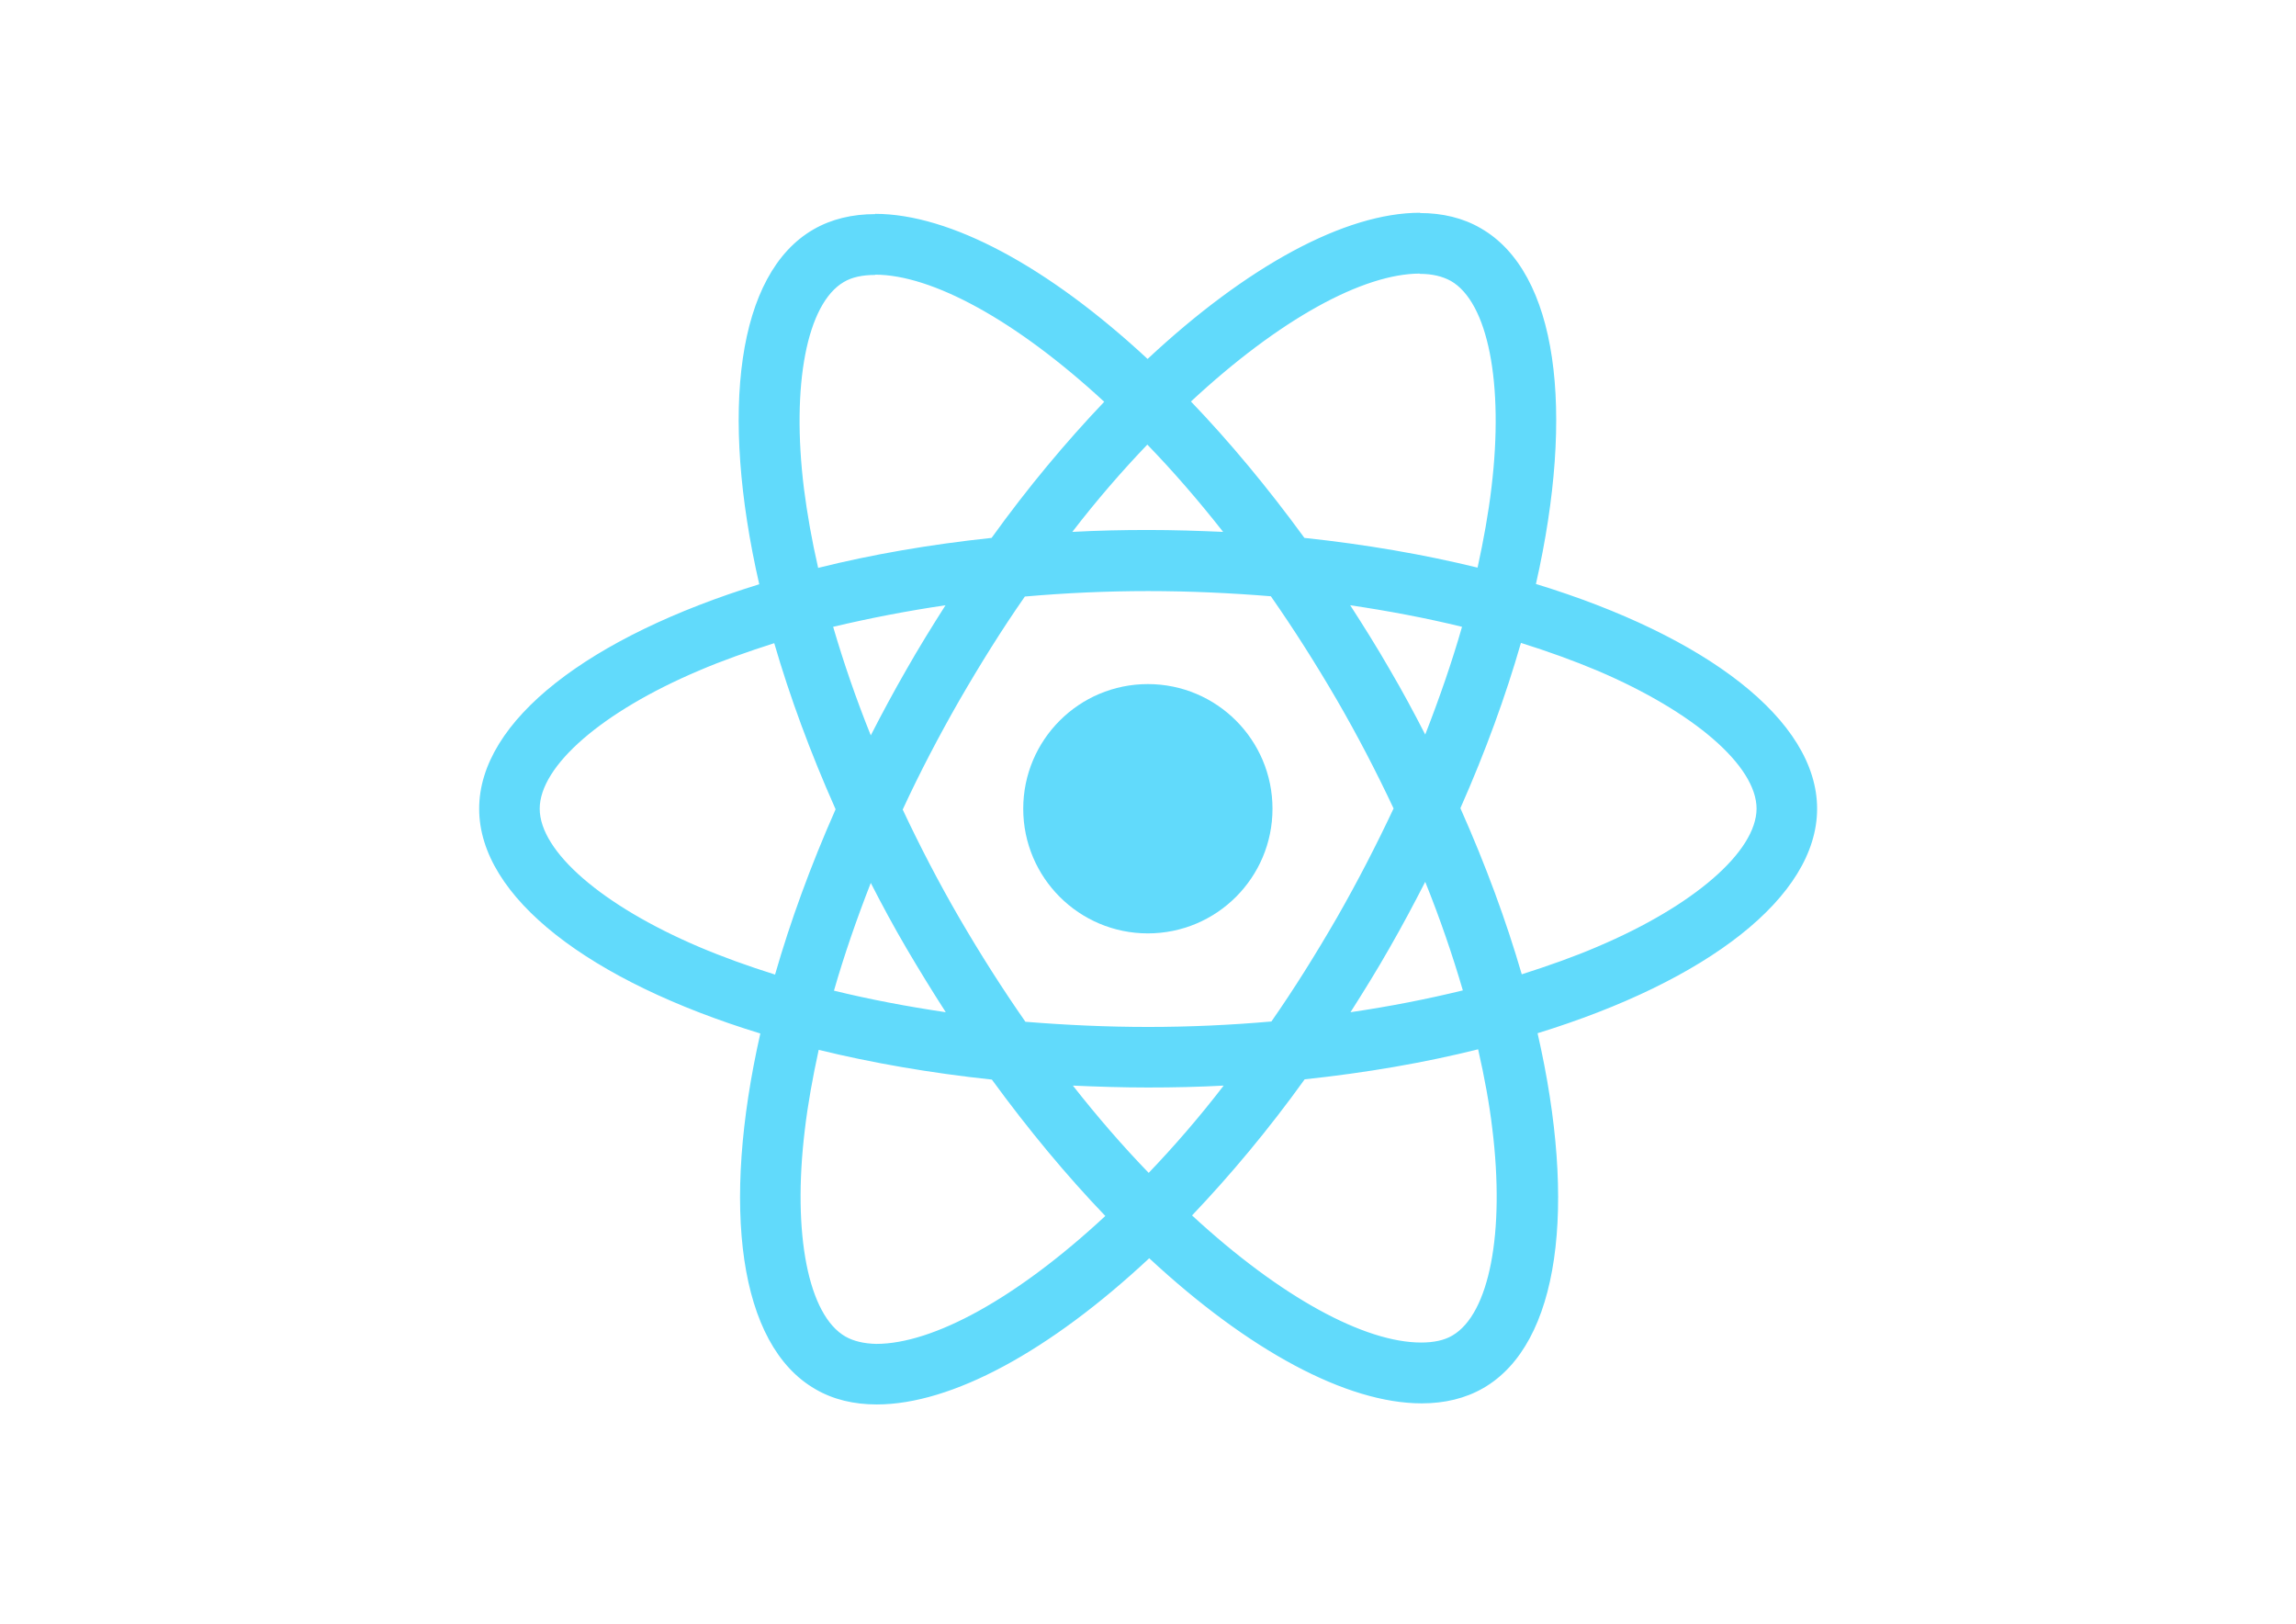
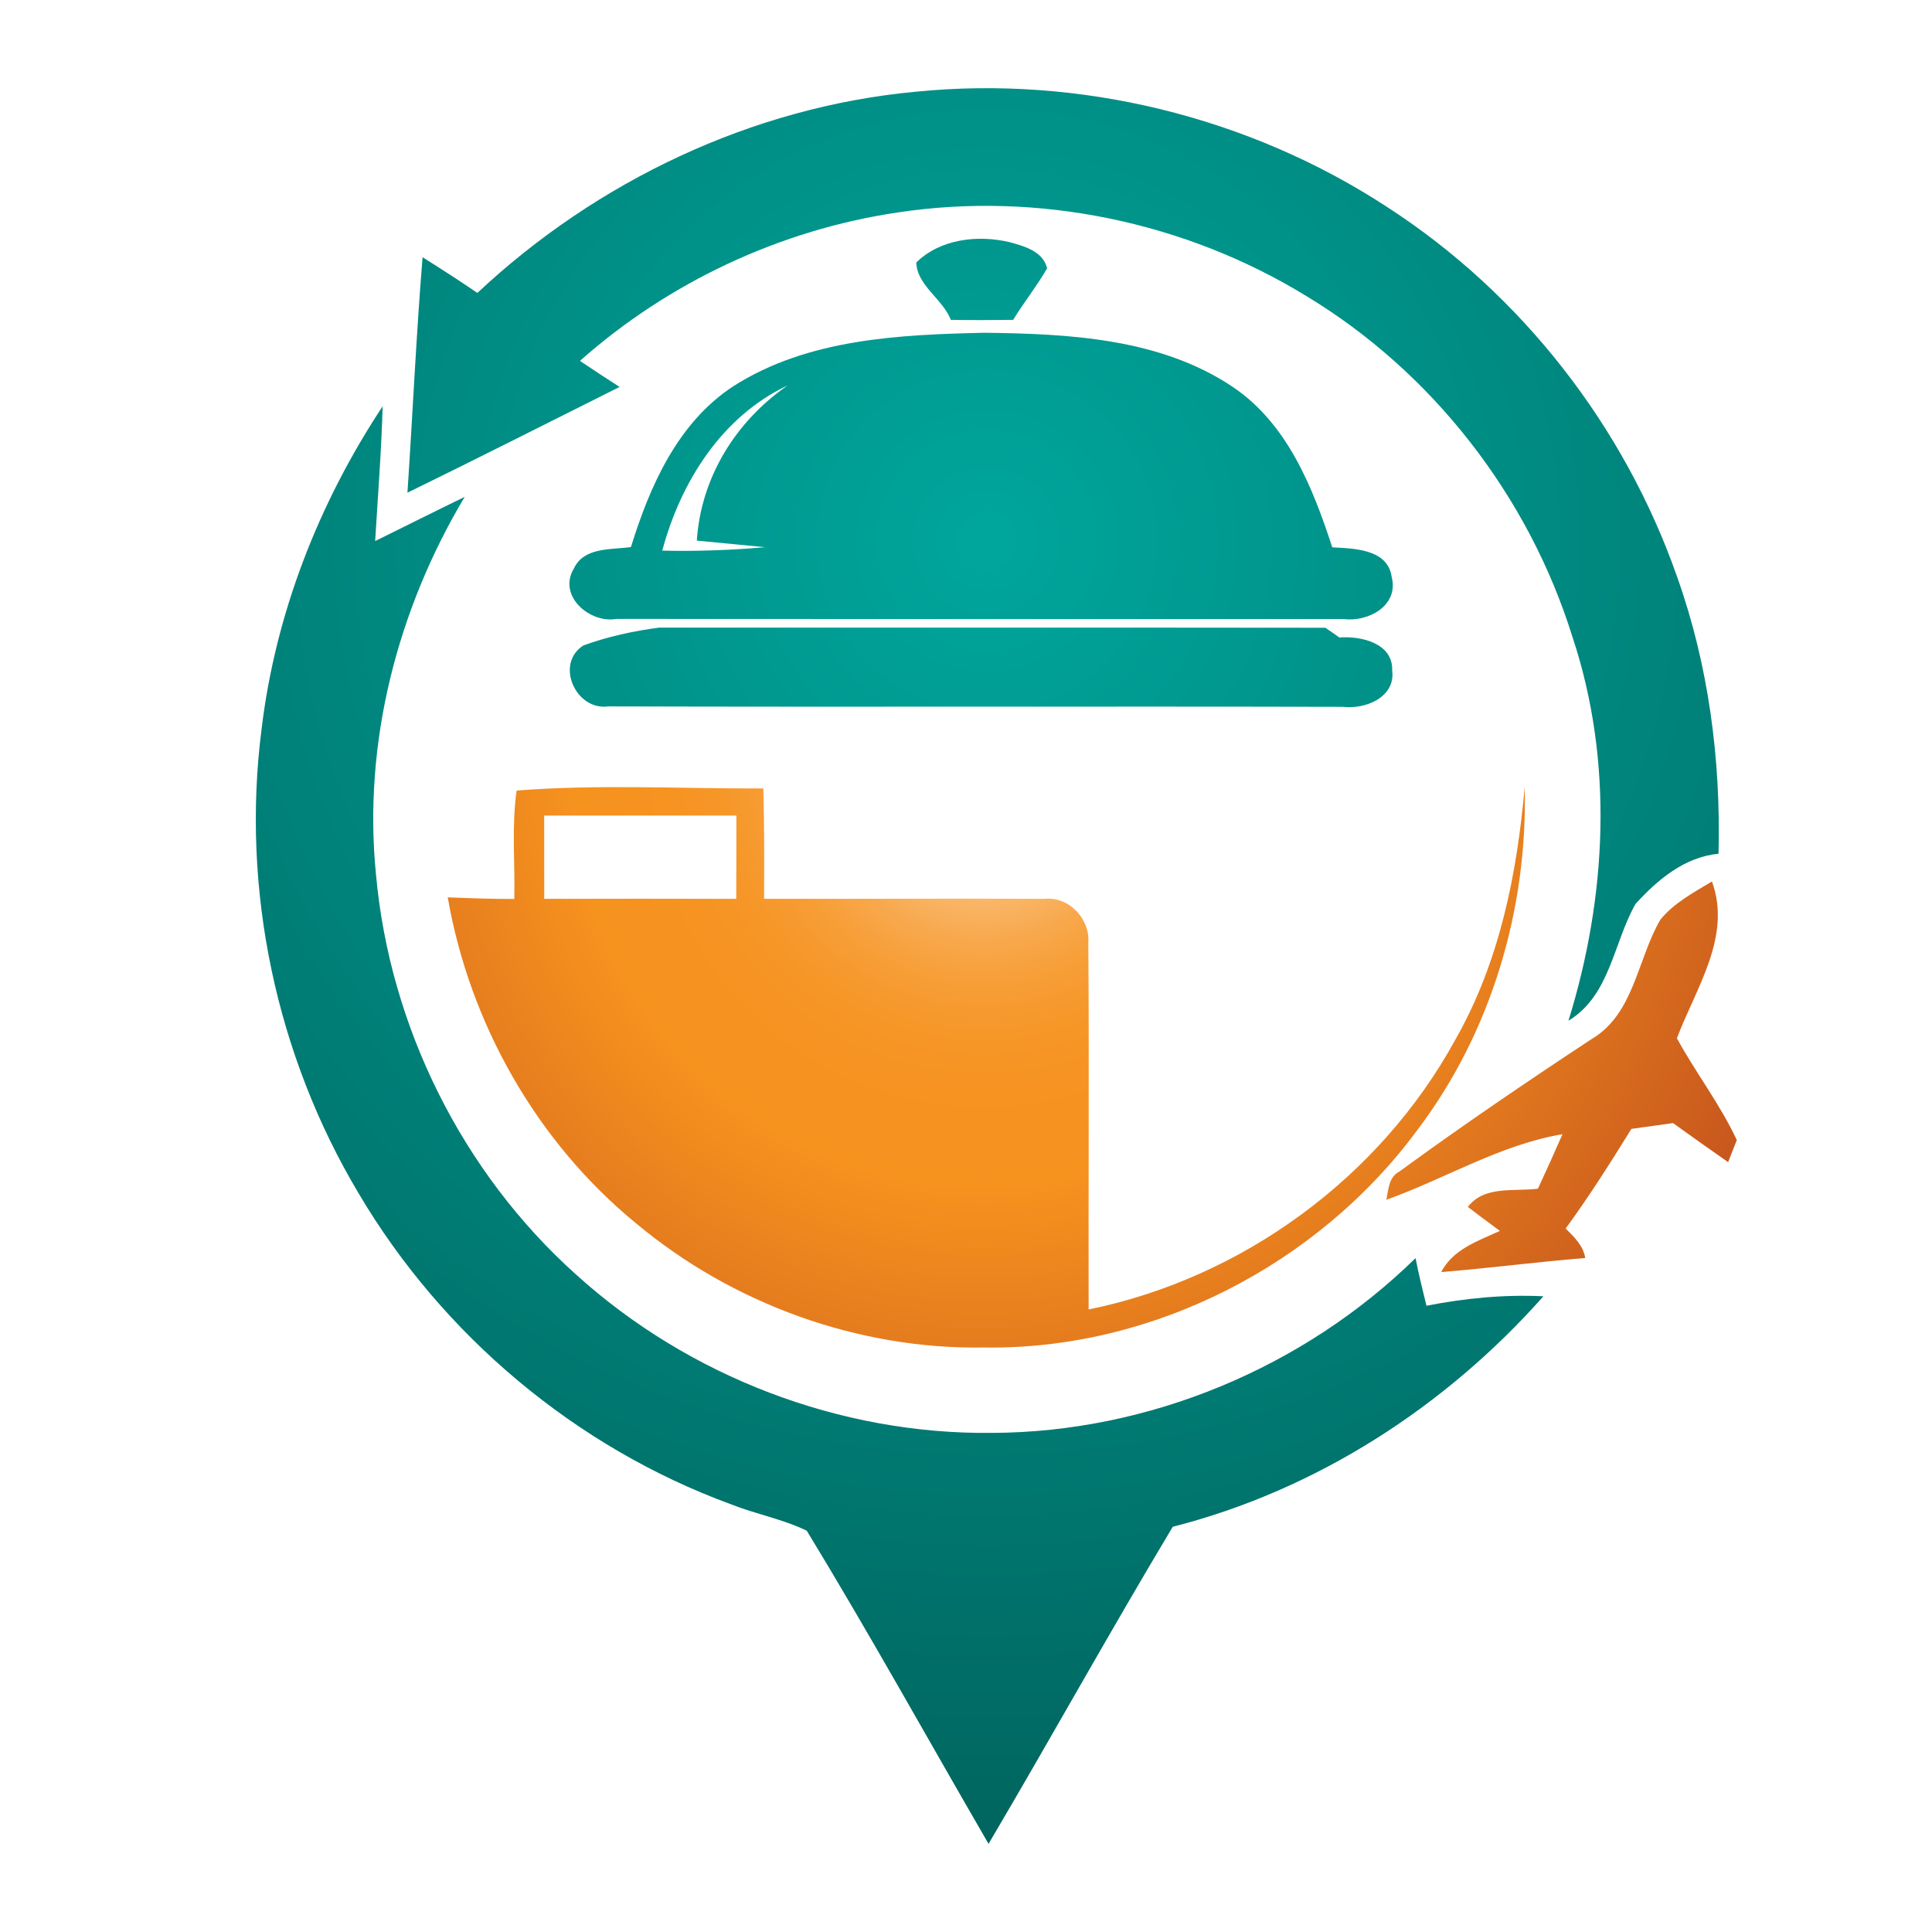
- <svg xmlns="http://www.w3.org/2000/svg" viewBox="0 0 841.9 595.3">
-   <g fill="#61DAFB">
-     <path d="M666.3 296.5c0-32.5-40.7-63.3-103.1-82.4 14.4-63.6 8-114.2-20.2-130.4-6.5-3.8-14.1-5.6-22.4-5.6v22.3c4.6 0 8.3.9 11.4 2.6 13.6 7.8 19.5 37.5 14.9 75.7-1.1 9.4-2.9 19.3-5.1 29.4-19.6-4.8-41-8.5-63.5-10.9-13.5-18.5-27.5-35.3-41.6-50 32.6-30.3 63.2-46.9 84-46.9V78c-27.5 0-63.5 19.6-99.9 53.6-36.4-33.8-72.4-53.2-99.9-53.2v22.3c20.7 0 51.4 16.5 84 46.6-14 14.7-28 31.4-41.3 49.9-22.6 2.4-44 6.1-63.6 11-2.3-10-4-19.7-5.2-29-4.7-38.2 1.1-67.9 14.6-75.8 3-1.8 6.9-2.6 11.5-2.6V78.5c-8.4 0-16 1.8-22.6 5.6-28.1 16.2-34.4 66.7-19.9 130.1-62.2 19.2-102.7 49.9-102.7 82.3 0 32.5 40.7 63.3 103.1 82.4-14.4 63.6-8 114.2 20.2 130.4 6.5 3.8 14.1 5.6 22.5 5.6 27.5 0 63.5-19.6 99.9-53.6 36.4 33.8 72.4 53.2 99.9 53.2 8.4 0 16-1.8 22.6-5.6 28.1-16.2 34.4-66.7 19.9-130.1 62-19.1 102.5-49.9 102.5-82.3zm-130.2-66.7c-3.7 12.9-8.3 26.2-13.5 39.5-4.1-8-8.4-16-13.1-24-4.6-8-9.5-15.8-14.4-23.4 14.2 2.1 27.9 4.7 41 7.9zm-45.8 106.5c-7.8 13.5-15.8 26.3-24.1 38.2-14.9 1.3-30 2-45.2 2-15.1 0-30.2-.7-45-1.9-8.3-11.9-16.4-24.6-24.2-38-7.6-13.1-14.5-26.4-20.8-39.8 6.2-13.4 13.2-26.8 20.7-39.9 7.8-13.5 15.8-26.3 24.1-38.2 14.9-1.3 30-2 45.2-2 15.1 0 30.2.7 45 1.9 8.3 11.9 16.4 24.6 24.2 38 7.6 13.1 14.5 26.4 20.8 39.8-6.3 13.4-13.2 26.8-20.7 39.9zm32.3-13c5.4 13.4 10 26.8 13.8 39.8-13.1 3.2-26.9 5.9-41.2 8 4.9-7.7 9.8-15.6 14.4-23.7 4.6-8 8.9-16.1 13-24.1zM421.2 430c-9.3-9.6-18.6-20.3-27.8-32 9 .4 18.2.7 27.5.7 9.4 0 18.7-.2 27.8-.7-9 11.7-18.3 22.4-27.5 32zm-74.4-58.9c-14.2-2.1-27.9-4.7-41-7.9 3.7-12.9 8.3-26.2 13.5-39.5 4.1 8 8.4 16 13.1 24 4.7 8 9.5 15.8 14.4 23.4zM420.7 163c9.3 9.6 18.6 20.3 27.8 32-9-.4-18.2-.7-27.5-.7-9.4 0-18.7.2-27.8.7 9-11.7 18.3-22.4 27.5-32zm-74 58.9c-4.9 7.7-9.8 15.6-14.4 23.7-4.6 8-8.9 16-13 24-5.4-13.4-10-26.8-13.8-39.8 13.1-3.1 26.9-5.8 41.2-7.9zm-90.5 125.2c-35.4-15.1-58.3-34.9-58.3-50.6 0-15.7 22.9-35.6 58.3-50.6 8.6-3.7 18-7 27.7-10.1 5.7 19.6 13.2 40 22.5 60.9-9.2 20.8-16.6 41.1-22.2 60.6-9.9-3.1-19.3-6.5-28-10.2zM310 490c-13.6-7.8-19.5-37.5-14.9-75.7 1.1-9.4 2.9-19.3 5.1-29.4 19.6 4.8 41 8.5 63.5 10.9 13.5 18.5 27.5 35.3 41.6 50-32.6 30.3-63.2 46.9-84 46.9-4.5-.1-8.3-1-11.3-2.7zm237.2-76.2c4.7 38.2-1.1 67.9-14.6 75.8-3 1.8-6.9 2.6-11.5 2.6-20.7 0-51.4-16.5-84-46.6 14-14.7 28-31.4 41.3-49.9 22.6-2.4 44-6.1 63.6-11 2.3 10.1 4.1 19.8 5.2 29.1zm38.5-66.7c-8.6 3.7-18 7-27.7 10.1-5.7-19.6-13.2-40-22.5-60.9 9.2-20.8 16.6-41.1 22.2-60.6 9.9 3.1 19.3 6.5 28.1 10.2 35.4 15.1 58.3 34.9 58.3 50.6-.1 15.7-23 35.6-58.4 50.6zM320.8 78.4z" />
-     <circle cx="420.9" cy="296.5" r="45.7" />
-     <path d="M520.5 78.1z" />
+ <svg xmlns="http://www.w3.org/2000/svg" version="1.1" id="Layer_1" x="0px" y="0px" width="100px" height="100px" viewBox="0 0 100 100" enable-background="new 0 0 100 100" xml:space="preserve">
+   <g>
+     <g>
+       <radialGradient id="SVGID_1_" cx="51.086" cy="27.98" r="104.021" gradientUnits="userSpaceOnUse">
+         <stop offset="0" style="stop-color:#00A69C" />
+         <stop offset="1" style="stop-color:#00423D" />
+       </radialGradient>
+       <path fill="url(#SVGID_1_)" d="M47.425,13.587c1.248-1.225,3.193-1.441,4.829-1.054c0.76,0.209,1.736,0.473,1.945,1.356    c-0.535,0.923-1.201,1.76-1.759,2.667c-1.085,0.016-2.155,0.016-3.225,0C48.789,15.463,47.471,14.789,47.425,13.587z" />
+       <g>
+         <radialGradient id="SVGID_2_" cx="51.085" cy="27.978" r="104.005" gradientUnits="userSpaceOnUse">
+           <stop offset="0" style="stop-color:#00A69C" />
+           <stop offset="1" style="stop-color:#00423D" />
+         </radialGradient>
+         <path fill="url(#SVGID_2_)" d="M37.96,19.99c3.845-2.457,8.581-2.667,13.007-2.767c4.373,0.054,9.07,0.287,12.821,2.79     c2.838,1.899,4.155,5.202,5.17,8.317c1.14,0.063,2.877,0.085,3.078,1.542c0.372,1.488-1.225,2.333-2.497,2.171     c-12.541,0-25.083,0-37.625-0.008c-1.395,0.248-3.057-1.194-2.213-2.604c0.523-1.124,1.922-0.969,2.957-1.116     C33.634,25.152,35.084,21.866,37.96,19.99z M34.278,28.501c1.775,0.039,3.558-0.022,5.325-0.178     c-1.178-0.116-2.357-0.225-3.535-0.341c0.21-3.271,2.023-6.186,4.698-8.031C37.348,21.563,35.231,24.952,34.278,28.501z" />
+       </g>
+       <radialGradient id="SVGID_3_" cx="51.085" cy="27.98" r="104.006" gradientUnits="userSpaceOnUse">
+         <stop offset="0" style="stop-color:#00A69C" />
+         <stop offset="1" style="stop-color:#00423D" />
+       </radialGradient>
+       <path fill="url(#SVGID_3_)" d="M13.539,37.741c0.713-5.968,2.957-11.705,6.267-16.712c-0.066,2.325-0.248,4.65-0.388,6.976    c1.542-0.759,3.085-1.535,4.635-2.287c-3.488,5.837-5.271,12.744-4.592,19.542c0.708,7.867,4.465,15.433,10.359,20.713    c5.83,5.279,13.666,8.286,21.535,8.193c8.107-0.031,16.123-3.372,21.913-9.046c0.162,0.821,0.364,1.651,0.565,2.465    c1.992-0.388,4.016-0.59,6.054-0.489c-5.077,5.721-11.743,10.03-19.185,11.93c-3.256,5.427-6.317,10.962-9.535,16.411    c-3.131-5.396-6.162-10.876-9.41-16.209c-1.256-0.605-2.651-0.86-3.938-1.372c-8.011-2.938-14.914-8.737-19.25-16.077    C14.291,54.625,12.473,46.02,13.539,37.741z" />
+       <radialGradient id="SVGID_4_" cx="51.083" cy="27.98" r="104.01" gradientUnits="userSpaceOnUse">
+         <stop offset="0" style="stop-color:#00A69C" />
+         <stop offset="1" style="stop-color:#00423D" />
+       </radialGradient>
+       <path fill="url(#SVGID_4_)" d="M30.197,33.408c1.256-0.457,2.601-0.752,3.926-0.923c11.497,0.008,22.984-0.008,34.48,0.008    c0.178,0.124,0.542,0.372,0.721,0.503c1.116-0.085,2.782,0.287,2.735,1.706c0.179,1.403-1.402,2.023-2.558,1.884    c-12.674-0.032-25.347,0.015-38.021-0.023C29.802,36.795,28.705,34.361,30.197,33.408z" />
+     </g>
+     <g>
+       <radialGradient id="SVGID_5_" cx="51.085" cy="27.98" r="104.009" gradientUnits="userSpaceOnUse">
+         <stop offset="0" style="stop-color:#00A69C" />
+         <stop offset="1" style="stop-color:#00423D" />
+       </radialGradient>
+       <path fill="url(#SVGID_5_)" d="M24.709,15.161c6.174-5.783,14.212-9.62,22.662-10.411c8.511-0.86,17.301,1.295,24.456,5.984    c6.922,4.481,12.255,11.333,14.977,19.115c1.635,4.582,2.271,9.48,2.146,14.341c-1.751,0.163-3.162,1.349-4.295,2.597    c-1.146,2.007-1.315,4.745-3.472,6.045c1.993-6.426,2.349-13.449,0.201-19.882c-2.263-7.271-7.239-13.682-13.758-17.62    c-6.264-3.845-13.892-5.434-21.163-4.333c-6.077,0.899-11.86,3.613-16.445,7.682c0.679,0.458,1.365,0.907,2.051,1.349    c-3.663,1.829-7.306,3.682-10.98,5.473c0.271-4.063,0.453-8.124,0.783-12.186C22.829,13.913,23.774,14.525,24.709,15.161z" />
+     </g>
+     <g>
+       <g>
+         <radialGradient id="SVGID_6_" cx="50.872" cy="40.114" r="60.648" gradientUnits="userSpaceOnUse">
+           <stop offset="0" style="stop-color:#FFFFFF" />
+           <stop offset="0.021" style="stop-color:#FDEDD9" />
+           <stop offset="0.048" style="stop-color:#FCD7AD" />
+           <stop offset="0.077" style="stop-color:#FAC587" />
+           <stop offset="0.109" style="stop-color:#F9B566" />
+           <stop offset="0.142" style="stop-color:#F8A84C" />
+           <stop offset="0.179" style="stop-color:#F79E37" />
+           <stop offset="0.22" style="stop-color:#F69729" />
+           <stop offset="0.27" style="stop-color:#F69321" />
+           <stop offset="0.351" style="stop-color:#F6921E" />
+           <stop offset="0.824" style="stop-color:#BA461D" />
+           <stop offset="1" style="stop-color:#BA461D" />
+         </radialGradient>
+         <path fill="url(#SVGID_6_)" d="M26.74,40.919c4.232-0.333,8.515-0.093,12.771-0.109c0.054,1.907,0.046,3.806,0.039,5.713     c4.829,0.008,9.666-0.023,14.503,0c1.271-0.139,2.379,1.039,2.278,2.294c0.047,6.317,0,12.644,0.016,18.961     c7.969-1.627,15.093-6.844,18.991-13.983c2.271-3.984,3.179-8.535,3.581-13.062c0.155,6.31-1.721,12.681-5.542,17.737     c-5.154,6.999-13.729,11.41-22.441,11.277c-6.518,0.108-13.021-2.256-18.014-6.427c-5.144-4.216-8.608-10.332-9.748-16.874     c1.144,0.046,2.294,0.085,3.446,0.085C26.662,44.663,26.477,42.78,26.74,40.919z M28.166,42.214c0,1.434,0,2.868,0.004,4.31     c3.31-0.008,6.627-0.008,9.937,0c0.008-1.441,0.008-2.875,0.008-4.31C34.797,42.214,31.479,42.214,28.166,42.214z" />
+       </g>
+       <radialGradient id="SVGID_7_" cx="50.867" cy="40.111" r="60.651" gradientUnits="userSpaceOnUse">
+         <stop offset="0" style="stop-color:#FFFFFF" />
+         <stop offset="0.021" style="stop-color:#FDEDD9" />
+         <stop offset="0.048" style="stop-color:#FCD7AD" />
+         <stop offset="0.077" style="stop-color:#FAC587" />
+         <stop offset="0.109" style="stop-color:#F9B566" />
+         <stop offset="0.142" style="stop-color:#F8A84C" />
+         <stop offset="0.179" style="stop-color:#F79E37" />
+         <stop offset="0.22" style="stop-color:#F69729" />
+         <stop offset="0.27" style="stop-color:#F69321" />
+         <stop offset="0.351" style="stop-color:#F6921E" />
+         <stop offset="0.824" style="stop-color:#BA461D" />
+         <stop offset="1" style="stop-color:#BA461D" />
+       </radialGradient>
+       <path fill="url(#SVGID_7_)" d="M85.935,47.609c0.705-0.875,1.729-1.411,2.674-1.984c1.047,2.845-0.845,5.542-1.813,8.116    c0.977,1.79,2.24,3.419,3.101,5.271c-0.108,0.279-0.341,0.854-0.45,1.141c-0.961-0.668-1.914-1.35-2.853-2.023    c-0.728,0.1-1.441,0.201-2.154,0.302c-1.085,1.753-2.186,3.496-3.403,5.155c0.442,0.434,0.907,0.883,1.016,1.527    c-2.495,0.201-4.969,0.527-7.457,0.728c0.612-1.185,1.906-1.612,3.039-2.131c-0.559-0.411-1.116-0.821-1.659-1.241    c0.86-1.123,2.388-0.782,3.627-0.944c0.436-0.938,0.86-1.877,1.271-2.821c-3.239,0.549-6.062,2.302-9.115,3.395    c0.108-0.534,0.116-1.17,0.667-1.457c3.256-2.38,6.589-4.645,9.953-6.86C84.577,52.492,84.748,49.648,85.935,47.609z" />
+     </g>
  </g>
</svg>
